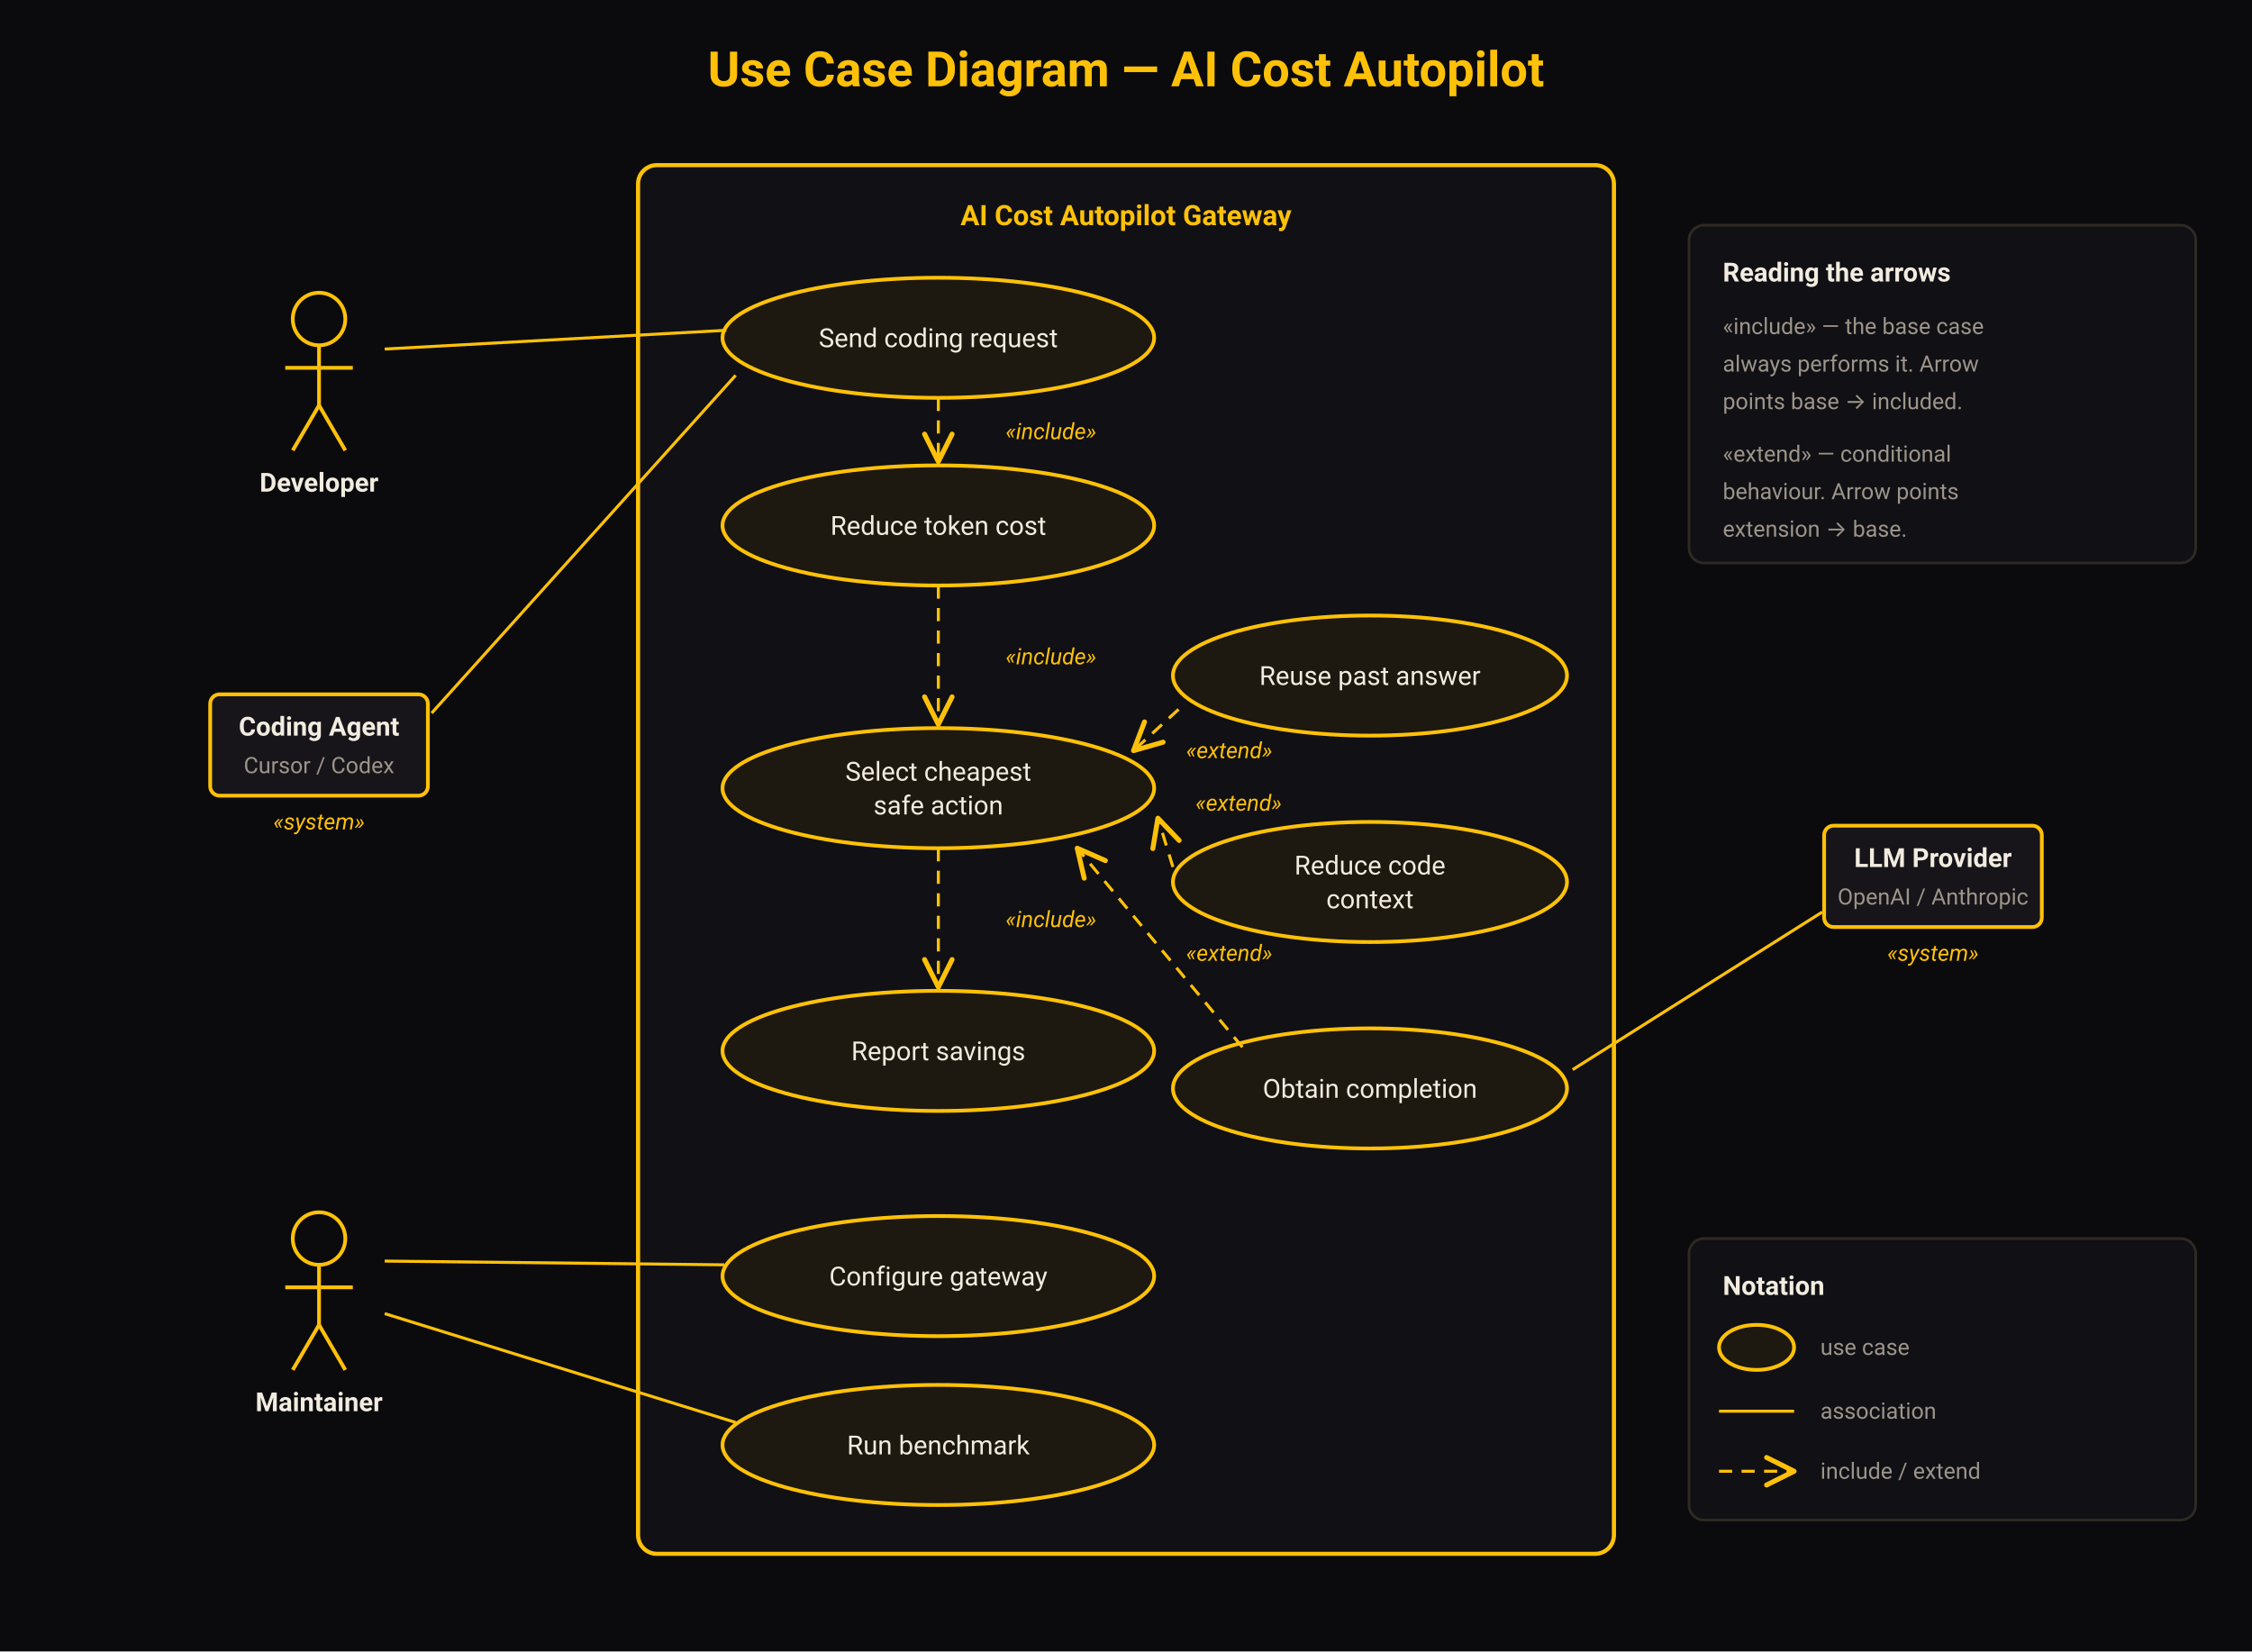
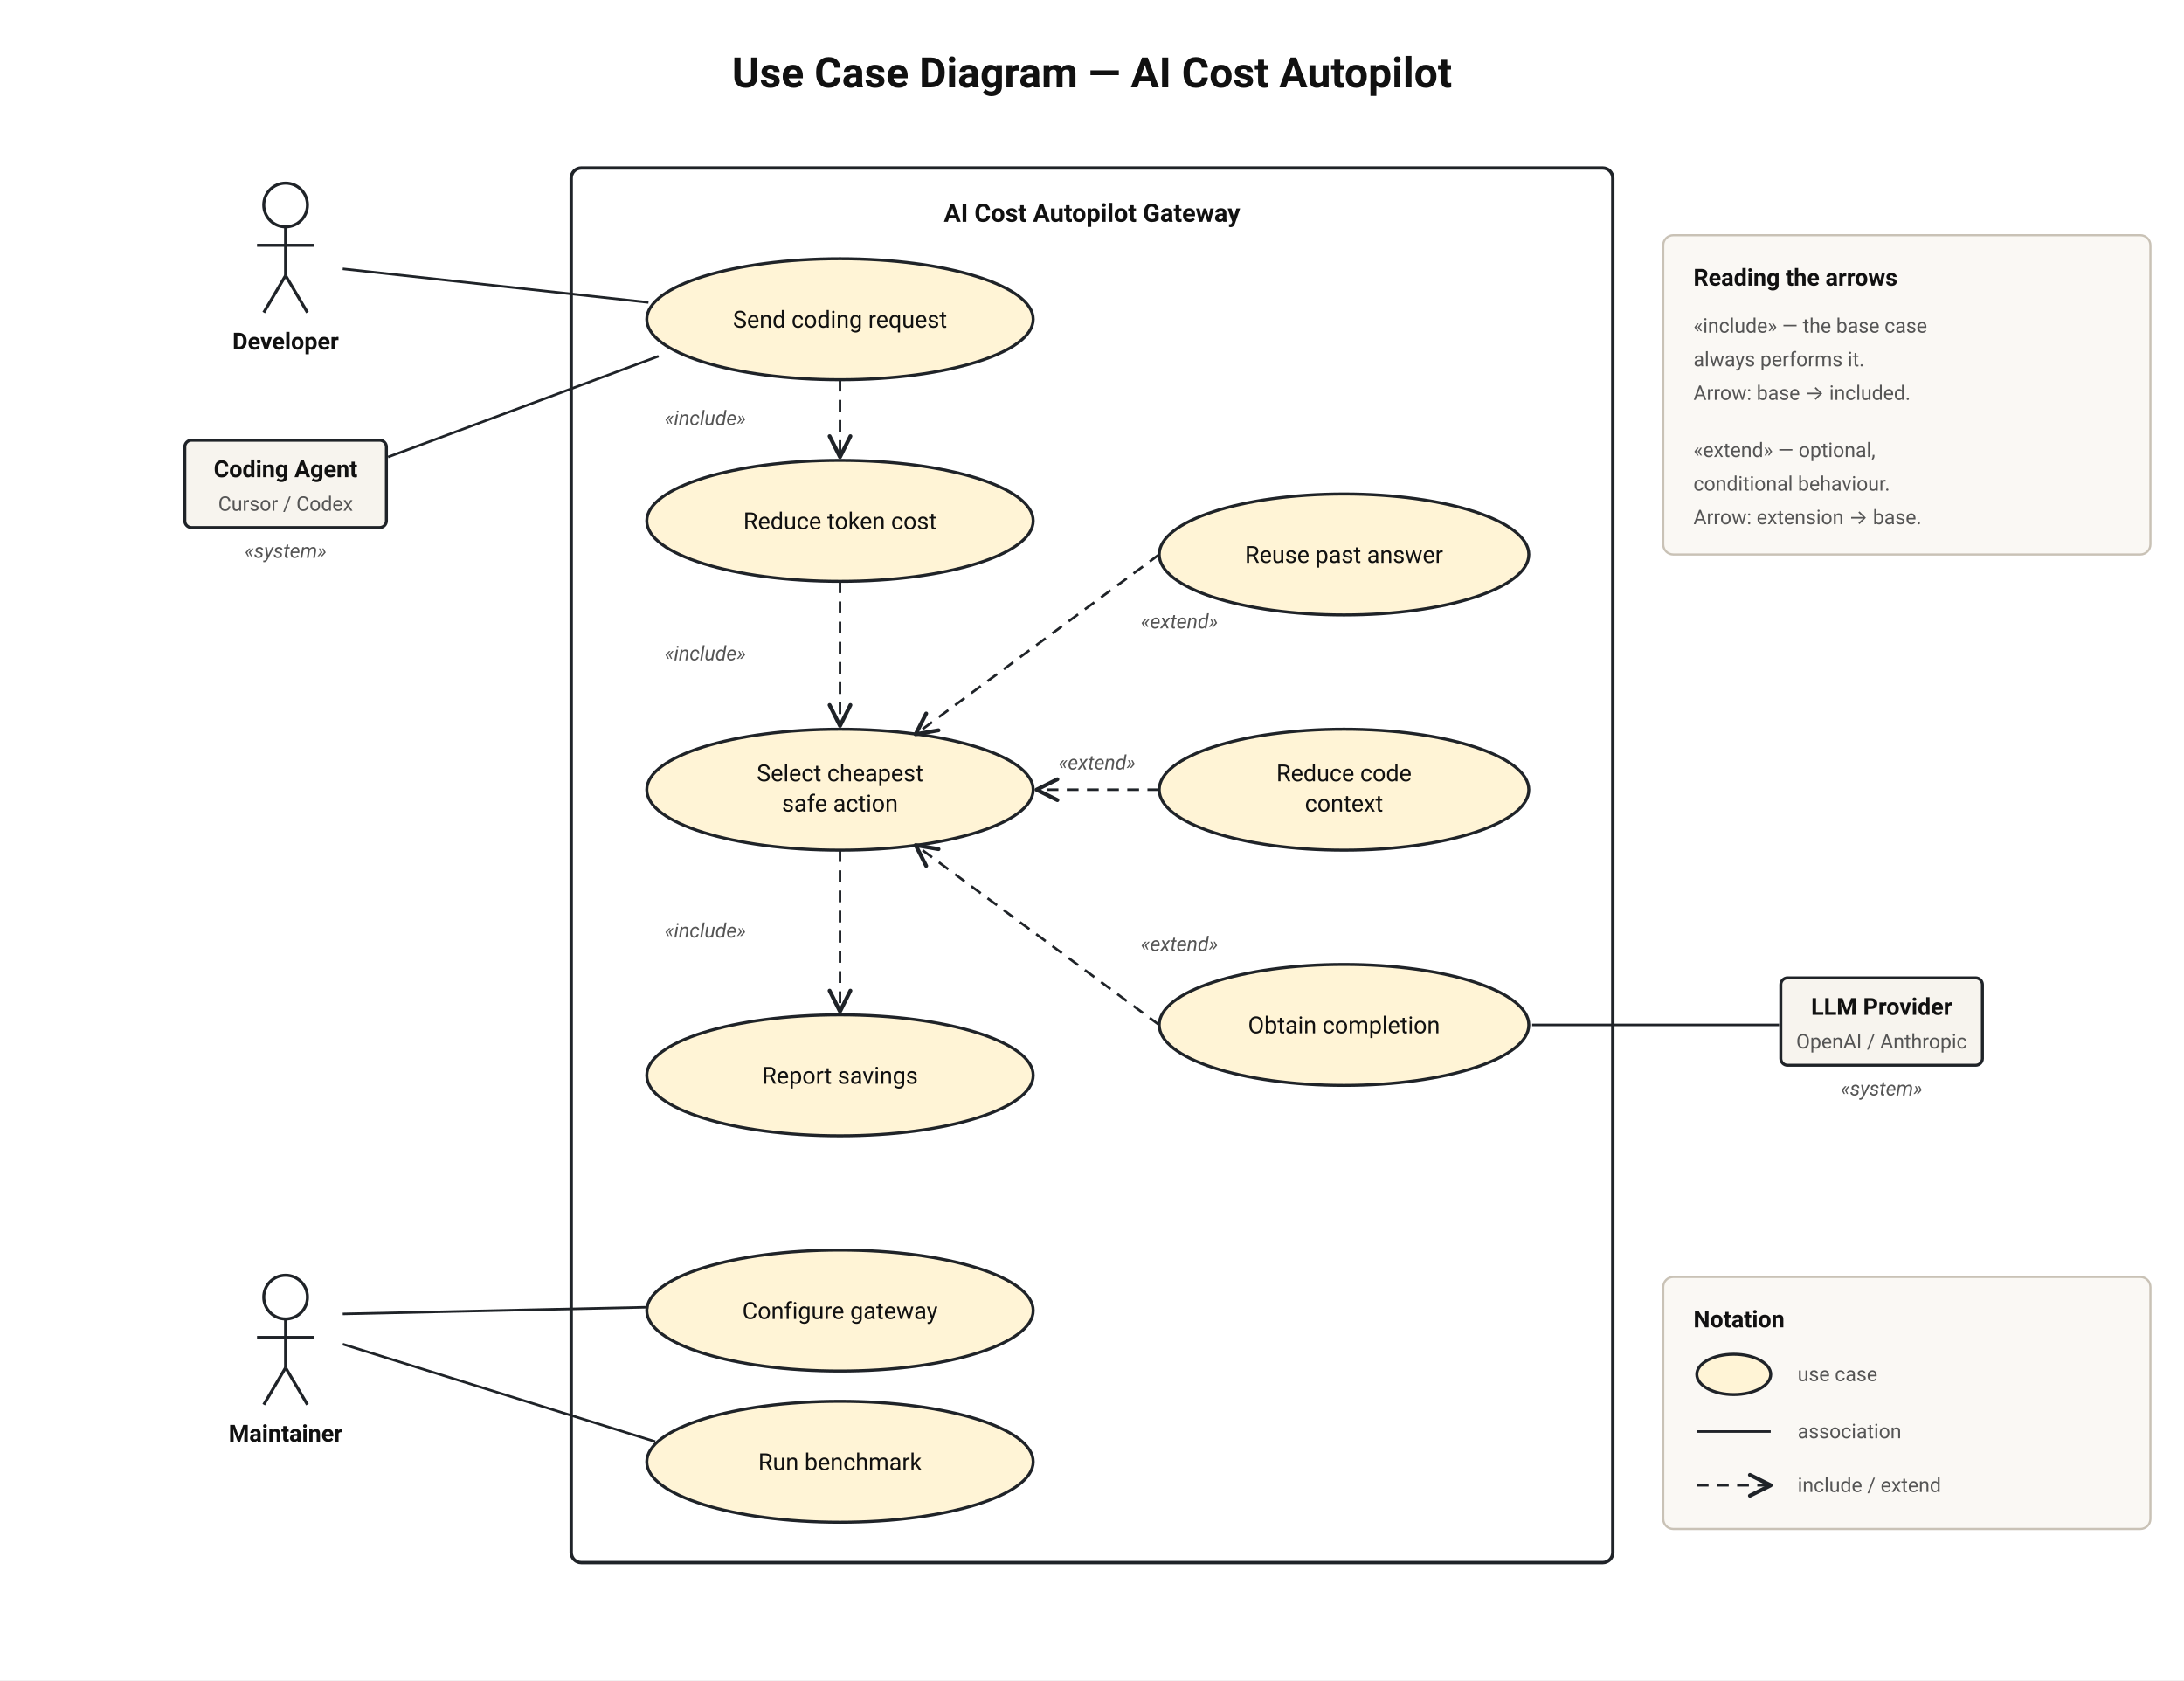
- <svg xmlns="http://www.w3.org/2000/svg" viewBox="0 0 1200 880" width="1200" height="880" role="img" aria-labelledby="t d">
+ <svg xmlns="http://www.w3.org/2000/svg" viewBox="0 0 1300 1000" width="1300" height="1000" role="img" aria-labelledby="t d">
  <style>
-     .bg    { fill:#0b0b0e }
-     .sys   { fill:#101015; stroke:#ffc107; stroke-width:2.2 }
-     .uc    { fill:#1d1810; stroke:#ffc107; stroke-width:2 }
-     .act   { stroke:#ffc107; stroke-width:2; fill:none }
-     .actbox{ fill:#17151a; stroke:#ffc107; stroke-width:2 }
-     .name  { font-family:-apple-system,BlinkMacSystemFont,"Segoe UI",Roboto,sans-serif; fill:#f2ece0; font-size:14px; font-weight:700 }
-     .uct   { font-family:-apple-system,BlinkMacSystemFont,"Segoe UI",Roboto,sans-serif; fill:#f2ece0; font-size:14px }
-     .sub   { font-family:-apple-system,BlinkMacSystemFont,"Segoe UI",Roboto,sans-serif; fill:#9d958a; font-size:12px }
-     .ste   { font-family:-apple-system,BlinkMacSystemFont,"Segoe UI",Roboto,sans-serif; fill:#ffc107; font-size:12px; font-style:italic }
-     .head  { font-family:-apple-system,BlinkMacSystemFont,"Segoe UI",Roboto,sans-serif; fill:#ffc107; font-size:26px; font-weight:700 }
-     .boxt  { font-family:-apple-system,BlinkMacSystemFont,"Segoe UI",Roboto,sans-serif; fill:#ffc107; font-size:15px; font-weight:700 }
-     .assoc { stroke:#ffc107; stroke-width:1.6; fill:none }
-     .dep   { stroke:#ffc107; stroke-width:1.6; fill:none; stroke-dasharray:7 5 }
+     .bg    { fill:#ffffff }
+     .sys   { fill:none; stroke:#1f2328; stroke-width:2 }
+     .uc    { fill:#fff4d6; stroke:#1f2328; stroke-width:1.8 }
+     .act   { stroke:#1f2328; stroke-width:1.8; fill:none }
+     .actbox{ fill:#f7f4ee; stroke:#1f2328; stroke-width:1.8 }
+     .name  { font-family:-apple-system,BlinkMacSystemFont,"Segoe UI",Roboto,sans-serif; fill:#111111; font-size:14px; font-weight:700 }
+     .uct   { font-family:-apple-system,BlinkMacSystemFont,"Segoe UI",Roboto,sans-serif; fill:#111111; font-size:14px }
+     .sub   { font-family:-apple-system,BlinkMacSystemFont,"Segoe UI",Roboto,sans-serif; fill:#555555; font-size:12px }
+     .ste   { font-family:-apple-system,BlinkMacSystemFont,"Segoe UI",Roboto,sans-serif; fill:#555555; font-size:12px; font-style:italic }
+     .head  { font-family:-apple-system,BlinkMacSystemFont,"Segoe UI",Roboto,sans-serif; fill:#111111; font-size:25px; font-weight:700 }
+     .boxt  { font-family:-apple-system,BlinkMacSystemFont,"Segoe UI",Roboto,sans-serif; fill:#111111; font-size:15px; font-weight:700 }
+     .assoc { stroke:#1f2328; stroke-width:1.5; fill:none }
+     .dep   { stroke:#1f2328; stroke-width:1.5; fill:none; stroke-dasharray:7 5 }
  </style>
  <defs>
-     <marker id="open" viewBox="0 0 12 12" refX="11" refY="6" markerWidth="11" markerHeight="11" orient="auto-start-reverse">
-       <path d="M1 1 L11 6 L1 11" fill="none" stroke="#ffc107" stroke-width="1.8" stroke-linecap="round" stroke-linejoin="round" />
+     <marker id="open" viewBox="0 0 12 12" refX="10.5" refY="6" markerWidth="11" markerHeight="11" orient="auto-start-reverse">
+       <path d="M1.5 1.5 L10.5 6 L1.5 10.5" fill="none" stroke="#1f2328" stroke-width="1.7" stroke-linecap="round" stroke-linejoin="round" />
    </marker>
  </defs>
-   <rect class="bg" width="1200" height="880" />
-   <text class="head" x="600" y="46" text-anchor="middle">Use Case Diagram — AI Cost Autopilot</text>
-   <rect class="sys" x="340" y="88" width="520" height="740" rx="10" />
-   <text class="boxt" x="600" y="120" text-anchor="middle">AI Cost Autopilot Gateway</text>
-   <g transform="translate(170,200)">
-     <circle class="act" cx="0" cy="-30" r="14" />
-     <line class="act" x1="0" y1="-16" x2="0" y2="16" />
-     <line class="act" x1="-18" y1="-4" x2="18" y2="-4" />
-     <line class="act" x1="0" y1="16" x2="-14" y2="40" />
-     <line class="act" x1="0" y1="16" x2="14" y2="40" />
-     <text class="name" x="0" y="62" text-anchor="middle">Developer</text>
+   <rect class="bg" width="1300" height="1000" />
+   <text class="head" x="650" y="52" text-anchor="middle">Use Case Diagram — AI Cost Autopilot</text>
+   <rect class="sys" x="340" y="100" width="620" height="830" rx="6" />
+   <text class="boxt" x="650" y="132" text-anchor="middle">AI Cost Autopilot Gateway</text>
+   <g transform="translate(170,150)">
+     <circle class="act" cx="0" cy="-28" r="13" />
+     <line class="act" x1="0" y1="-15" x2="0" y2="14" />
+     <line class="act" x1="-17" y1="-4" x2="17" y2="-4" />
+     <line class="act" x1="0" y1="14" x2="-13" y2="36" />
+     <line class="act" x1="0" y1="14" x2="13" y2="36" />
+     <text class="name" x="0" y="58" text-anchor="middle">Developer</text>
  </g>
-   <g transform="translate(170,400)">
-     <rect class="actbox" x="-58" y="-30" width="116" height="54" rx="5" />
-     <text class="name" x="0" y="-8" text-anchor="middle">Coding Agent</text>
-     <text class="sub" x="0" y="12" text-anchor="middle">Cursor / Codex</text>
+   <g transform="translate(170,290)">
+     <rect class="actbox" x="-60" y="-28" width="120" height="52" rx="4" />
+     <text class="name" x="0" y="-6" text-anchor="middle">Coding Agent</text>
+     <text class="sub" x="0" y="14" text-anchor="middle">Cursor / Codex</text>
    <text class="ste" x="0" y="42" text-anchor="middle">«system»</text>
  </g>
-   <g transform="translate(170,690)">
-     <circle class="act" cx="0" cy="-30" r="14" />
-     <line class="act" x1="0" y1="-16" x2="0" y2="16" />
-     <line class="act" x1="-18" y1="-4" x2="18" y2="-4" />
-     <line class="act" x1="0" y1="16" x2="-14" y2="40" />
-     <line class="act" x1="0" y1="16" x2="14" y2="40" />
-     <text class="name" x="0" y="62" text-anchor="middle">Maintainer</text>
+   <g transform="translate(170,800)">
+     <circle class="act" cx="0" cy="-28" r="13" />
+     <line class="act" x1="0" y1="-15" x2="0" y2="14" />
+     <line class="act" x1="-17" y1="-4" x2="17" y2="-4" />
+     <line class="act" x1="0" y1="14" x2="-13" y2="36" />
+     <line class="act" x1="0" y1="14" x2="13" y2="36" />
+     <text class="name" x="0" y="58" text-anchor="middle">Maintainer</text>
  </g>
-   <g transform="translate(1030,470)">
-     <rect class="actbox" x="-58" y="-30" width="116" height="54" rx="5" />
-     <text class="name" x="0" y="-8" text-anchor="middle">LLM Provider</text>
-     <text class="sub" x="0" y="12" text-anchor="middle">OpenAI / Anthropic</text>
+   <g transform="translate(1120,610)">
+     <rect class="actbox" x="-60" y="-28" width="120" height="52" rx="4" />
+     <text class="name" x="0" y="-6" text-anchor="middle">LLM Provider</text>
+     <text class="sub" x="0" y="14" text-anchor="middle">OpenAI / Anthropic</text>
    <text class="ste" x="0" y="42" text-anchor="middle">«system»</text>
  </g>
-   <ellipse class="uc" cx="500" cy="180" rx="115" ry="32" />
-   <text class="uct" x="500" y="185" text-anchor="middle">Send coding request</text>
-   <ellipse class="uc" cx="500" cy="280" rx="115" ry="32" />
-   <text class="uct" x="500" y="285" text-anchor="middle">Reduce token cost</text>
-   <ellipse class="uc" cx="500" cy="420" rx="115" ry="32" />
-   <text class="uct" x="500" y="416" text-anchor="middle">Select cheapest</text>
-   <text class="uct" x="500" y="434" text-anchor="middle">safe action</text>
-   <ellipse class="uc" cx="500" cy="560" rx="115" ry="32" />
-   <text class="uct" x="500" y="565" text-anchor="middle">Report savings</text>
-   <ellipse class="uc" cx="500" cy="680" rx="115" ry="32" />
-   <text class="uct" x="500" y="685" text-anchor="middle">Configure gateway</text>
-   <ellipse class="uc" cx="500" cy="770" rx="115" ry="32" />
-   <text class="uct" x="500" y="775" text-anchor="middle">Run benchmark</text>
-   <ellipse class="uc" cx="730" cy="360" rx="105" ry="32" />
-   <text class="uct" x="730" y="365" text-anchor="middle">Reuse past answer</text>
-   <ellipse class="uc" cx="730" cy="470" rx="105" ry="32" />
-   <text class="uct" x="730" y="466" text-anchor="middle">Reduce code</text>
-   <text class="uct" x="730" y="484" text-anchor="middle">context</text>
-   <ellipse class="uc" cx="730" cy="580" rx="105" ry="32" />
-   <text class="uct" x="730" y="585" text-anchor="middle">Obtain completion</text>
-   <line class="assoc" x1="205" y1="186" x2="387" y2="176" />
-   <line class="assoc" x1="230" y1="380" x2="392" y2="200" />
-   <line class="assoc" x1="205" y1="672" x2="386" y2="674" />
-   <line class="assoc" x1="205" y1="700" x2="392" y2="758" />
-   <line class="assoc" x1="971" y1="486" x2="838" y2="570" />
-   <path class="dep" d="M500 212 L 500 246" marker-end="url(#open)" />
-   <text class="ste" x="560" y="234" text-anchor="middle">«include»</text>
-   <path class="dep" d="M500 312 L 500 386" marker-end="url(#open)" />
-   <text class="ste" x="560" y="354" text-anchor="middle">«include»</text>
-   <path class="dep" d="M500 452 L 500 526" marker-end="url(#open)" />
-   <text class="ste" x="560" y="494" text-anchor="middle">«include»</text>
-   <path class="dep" d="M628 378 L 604 400" marker-end="url(#open)" />
-   <text class="ste" x="655" y="404" text-anchor="middle">«extend»</text>
-   <path class="dep" d="M625 462 L 617 436" marker-end="url(#open)" />
-   <text class="ste" x="660" y="432" text-anchor="middle">«extend»</text>
-   <path class="dep" d="M662 558 L 574 452" marker-end="url(#open)" />
-   <text class="ste" x="655" y="512" text-anchor="middle">«extend»</text>
-   <g transform="translate(900,660)">
-     <rect x="0" y="0" width="270" height="150" rx="8" fill="#101015" stroke="#2f2a22" stroke-width="1.4" />
-     <text class="name" x="18" y="30" font-size="13">Notation</text>
-     <ellipse class="uc" cx="36" cy="58" rx="20" ry="12" />
-     <text class="sub" x="70" y="62">use case</text>
-     <line class="assoc" x1="16" y1="92" x2="56" y2="92" />
-     <text class="sub" x="70" y="96">association</text>
-     <path class="dep" d="M16 124 L 56 124" marker-end="url(#open)" />
-     <text class="sub" x="70" y="128">include / extend</text>
-   </g>
-   <g transform="translate(900,120)">
-     <rect x="0" y="0" width="270" height="180" rx="8" fill="#101015" stroke="#2f2a22" stroke-width="1.4" />
+   <ellipse class="uc" cx="500" cy="190" rx="115" ry="36" />
+   <text class="uct" x="500" y="195" text-anchor="middle">Send coding request</text>
+   <ellipse class="uc" cx="500" cy="310" rx="115" ry="36" />
+   <text class="uct" x="500" y="315" text-anchor="middle">Reduce token cost</text>
+   <ellipse class="uc" cx="500" cy="470" rx="115" ry="36" />
+   <text class="uct" x="500" y="465" text-anchor="middle">Select cheapest</text>
+   <text class="uct" x="500" y="483" text-anchor="middle">safe action</text>
+   <ellipse class="uc" cx="500" cy="640" rx="115" ry="36" />
+   <text class="uct" x="500" y="645" text-anchor="middle">Report savings</text>
+   <ellipse class="uc" cx="500" cy="780" rx="115" ry="36" />
+   <text class="uct" x="500" y="785" text-anchor="middle">Configure gateway</text>
+   <ellipse class="uc" cx="500" cy="870" rx="115" ry="36" />
+   <text class="uct" x="500" y="875" text-anchor="middle">Run benchmark</text>
+   <ellipse class="uc" cx="800" cy="330" rx="110" ry="36" />
+   <text class="uct" x="800" y="335" text-anchor="middle">Reuse past answer</text>
+   <ellipse class="uc" cx="800" cy="470" rx="110" ry="36" />
+   <text class="uct" x="800" y="465" text-anchor="middle">Reduce code</text>
+   <text class="uct" x="800" y="483" text-anchor="middle">context</text>
+   <ellipse class="uc" cx="800" cy="610" rx="110" ry="36" />
+   <text class="uct" x="800" y="615" text-anchor="middle">Obtain completion</text>
+   <line class="assoc" x1="204" y1="160" x2="386" y2="180" />
+   <line class="assoc" x1="231" y1="272" x2="392" y2="212" />
+   <line class="assoc" x1="204" y1="782" x2="386" y2="778" />
+   <line class="assoc" x1="204" y1="800" x2="390" y2="858" />
+   <line class="assoc" x1="1059" y1="610" x2="912" y2="610" />
+   <path class="dep" d="M500 226 L 500 272" marker-end="url(#open)" />
+   <text class="ste" x="444" y="253" text-anchor="end">«include»</text>
+   <path class="dep" d="M500 346 L 500 432" marker-end="url(#open)" />
+   <text class="ste" x="444" y="393" text-anchor="end">«include»</text>
+   <path class="dep" d="M500 506 L 500 602" marker-end="url(#open)" />
+   <text class="ste" x="444" y="558" text-anchor="end">«include»</text>
+   <path class="dep" d="M690 330 L 545 437" marker-end="url(#open)" />
+   <text class="ste" x="702" y="374" text-anchor="middle">«extend»</text>
+   <path class="dep" d="M690 470 L 617 470" marker-end="url(#open)" />
+   <text class="ste" x="653" y="458" text-anchor="middle">«extend»</text>
+   <path class="dep" d="M690 610 L 545 503" marker-end="url(#open)" />
+   <text class="ste" x="702" y="566" text-anchor="middle">«extend»</text>
+   <g transform="translate(990,140)">
+     <rect x="0" y="0" width="290" height="190" rx="6" fill="#faf8f4" stroke="#c9c2b6" stroke-width="1.3" />
    <text class="name" x="18" y="30" font-size="13">Reading the arrows</text>
    <text class="sub" x="18" y="58">«include» — the base case</text>
-     <text class="sub" x="18" y="78">always performs it. Arrow</text>
-     <text class="sub" x="18" y="98">points base → included.</text>
-     <text class="sub" x="18" y="126">«extend» — conditional</text>
-     <text class="sub" x="18" y="146">behaviour. Arrow points</text>
-     <text class="sub" x="18" y="166">extension → base.</text>
+     <text class="sub" x="18" y="78">always performs it.</text>
+     <text class="sub" x="18" y="98">Arrow: base → included.</text>
+     <text class="sub" x="18" y="132">«extend» — optional,</text>
+     <text class="sub" x="18" y="152">conditional behaviour.</text>
+     <text class="sub" x="18" y="172">Arrow: extension → base.</text>
+   </g>
+   <g transform="translate(990,760)">
+     <rect x="0" y="0" width="290" height="150" rx="6" fill="#faf8f4" stroke="#c9c2b6" stroke-width="1.3" />
+     <text class="name" x="18" y="30" font-size="13">Notation</text>
+     <ellipse class="uc" cx="42" cy="58" rx="22" ry="12" />
+     <text class="sub" x="80" y="62">use case</text>
+     <line class="assoc" x1="20" y1="92" x2="64" y2="92" />
+     <text class="sub" x="80" y="96">association</text>
+     <path class="dep" d="M20 124 L 64 124" marker-end="url(#open)" />
+     <text class="sub" x="80" y="128">include / extend</text>
  </g>
</svg>
